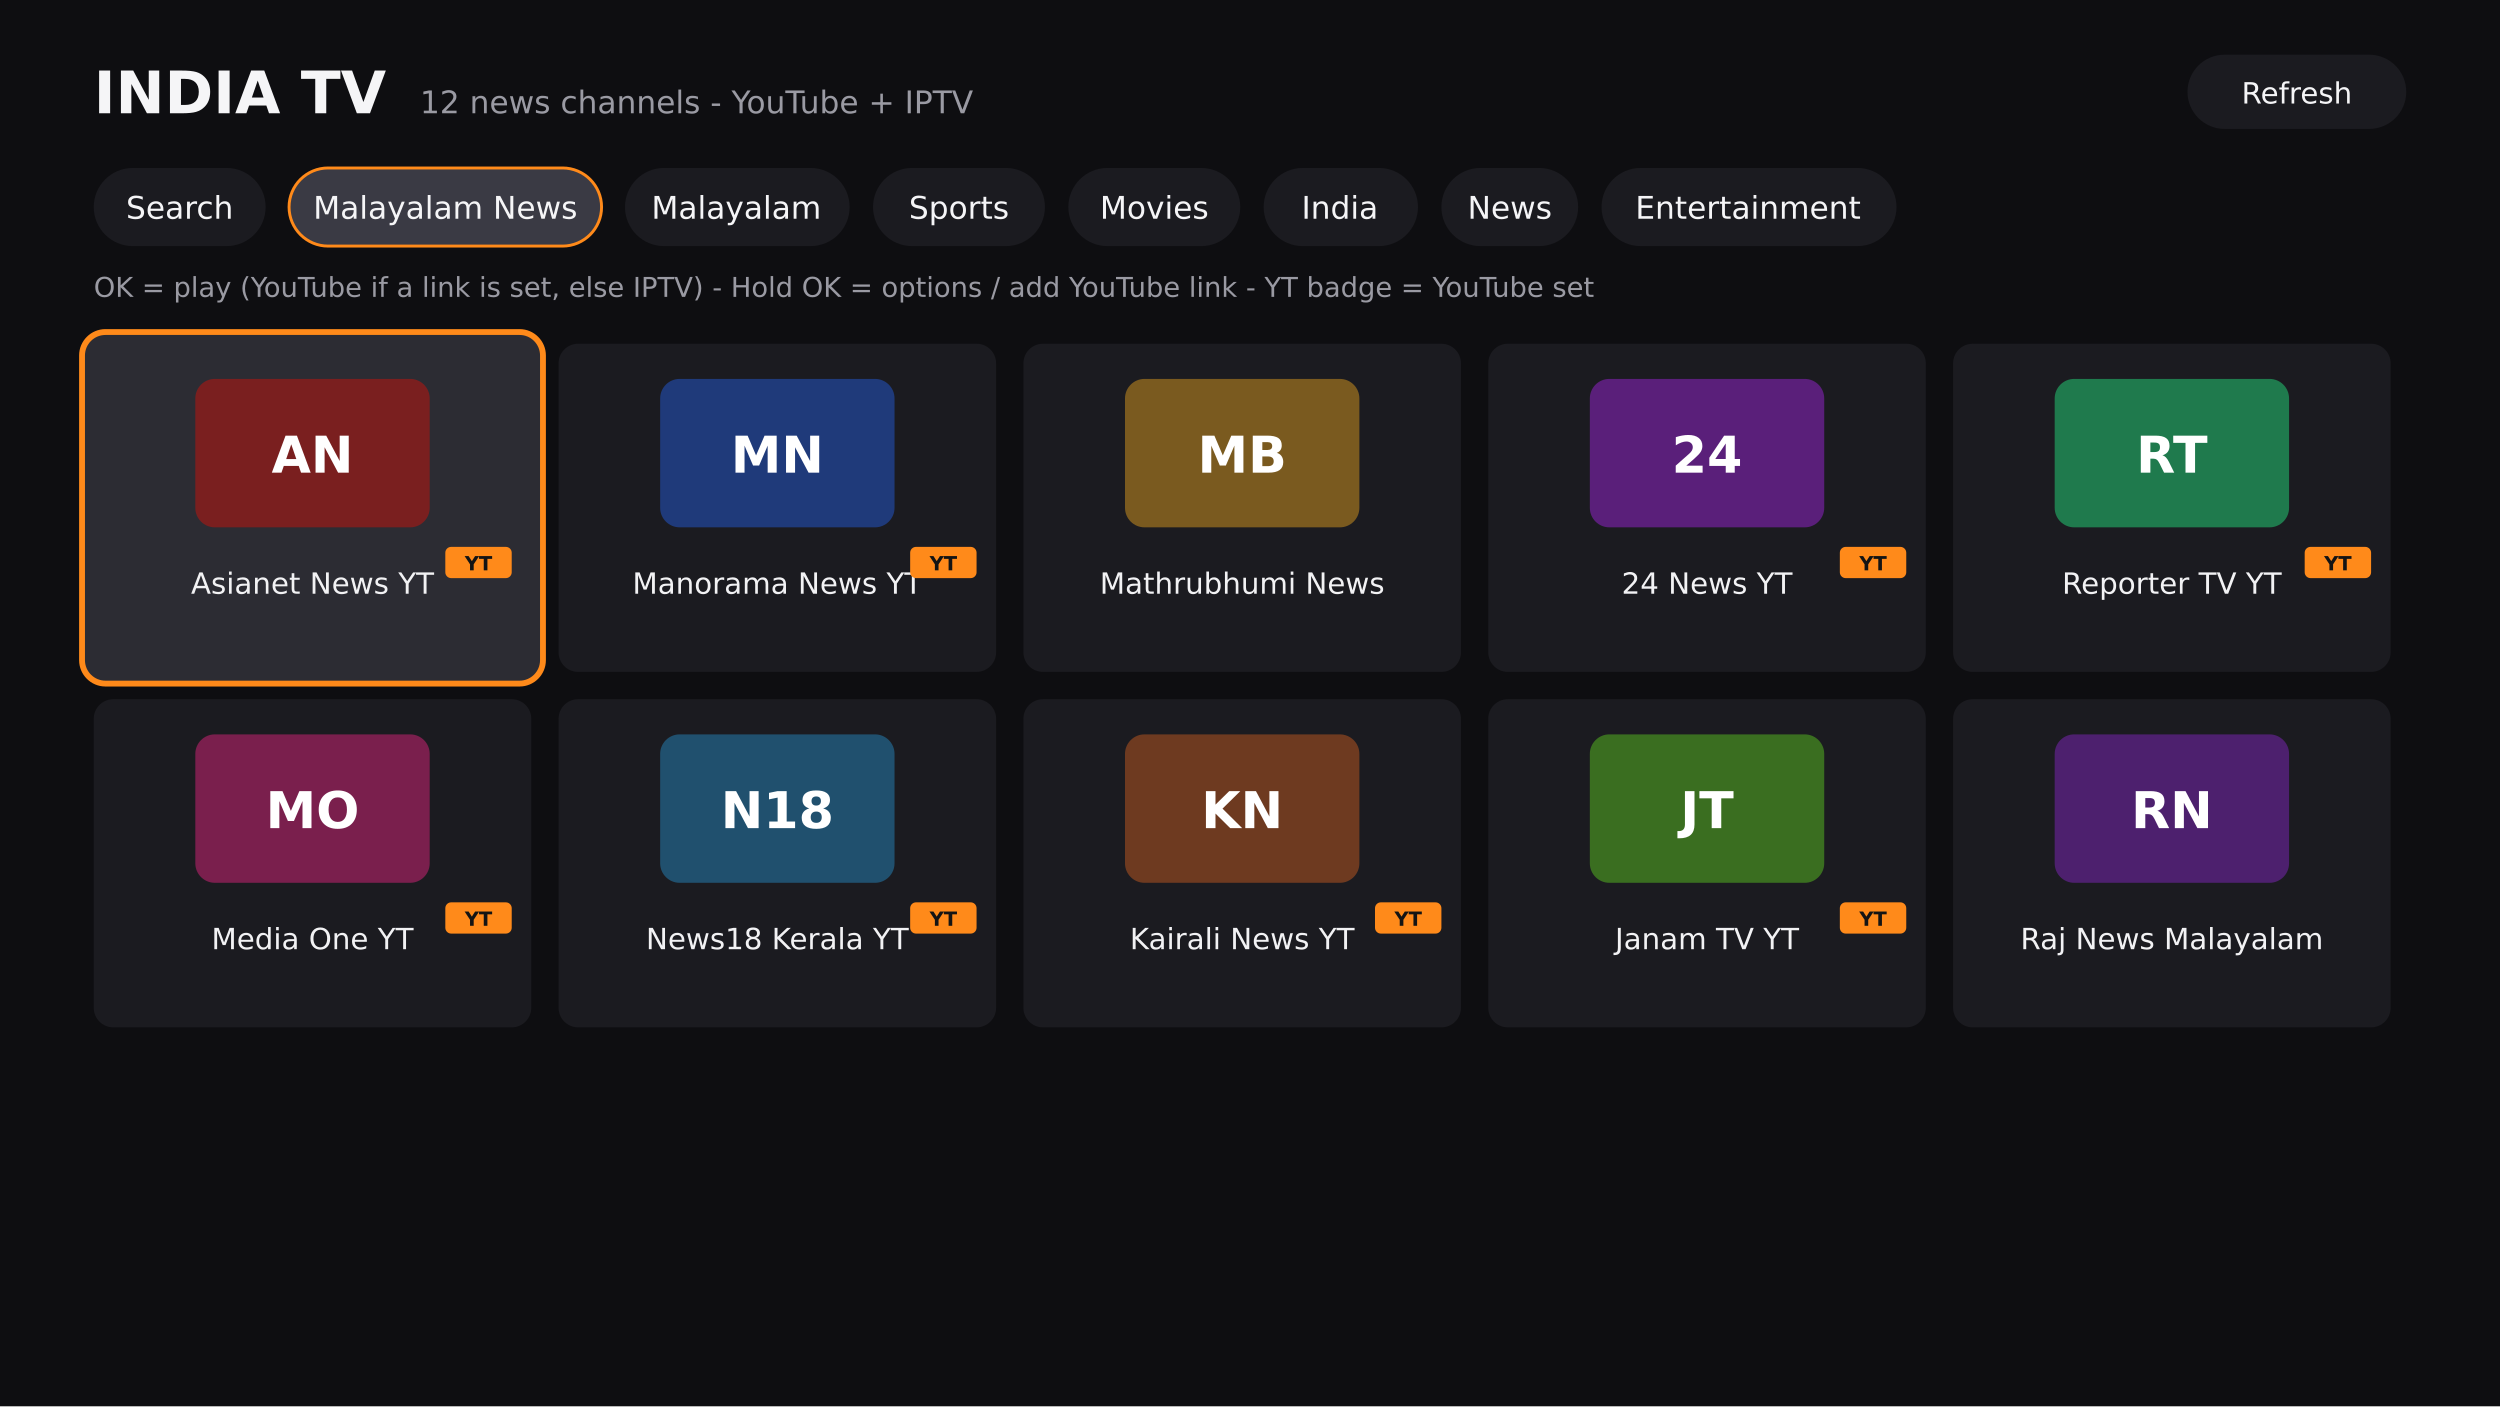
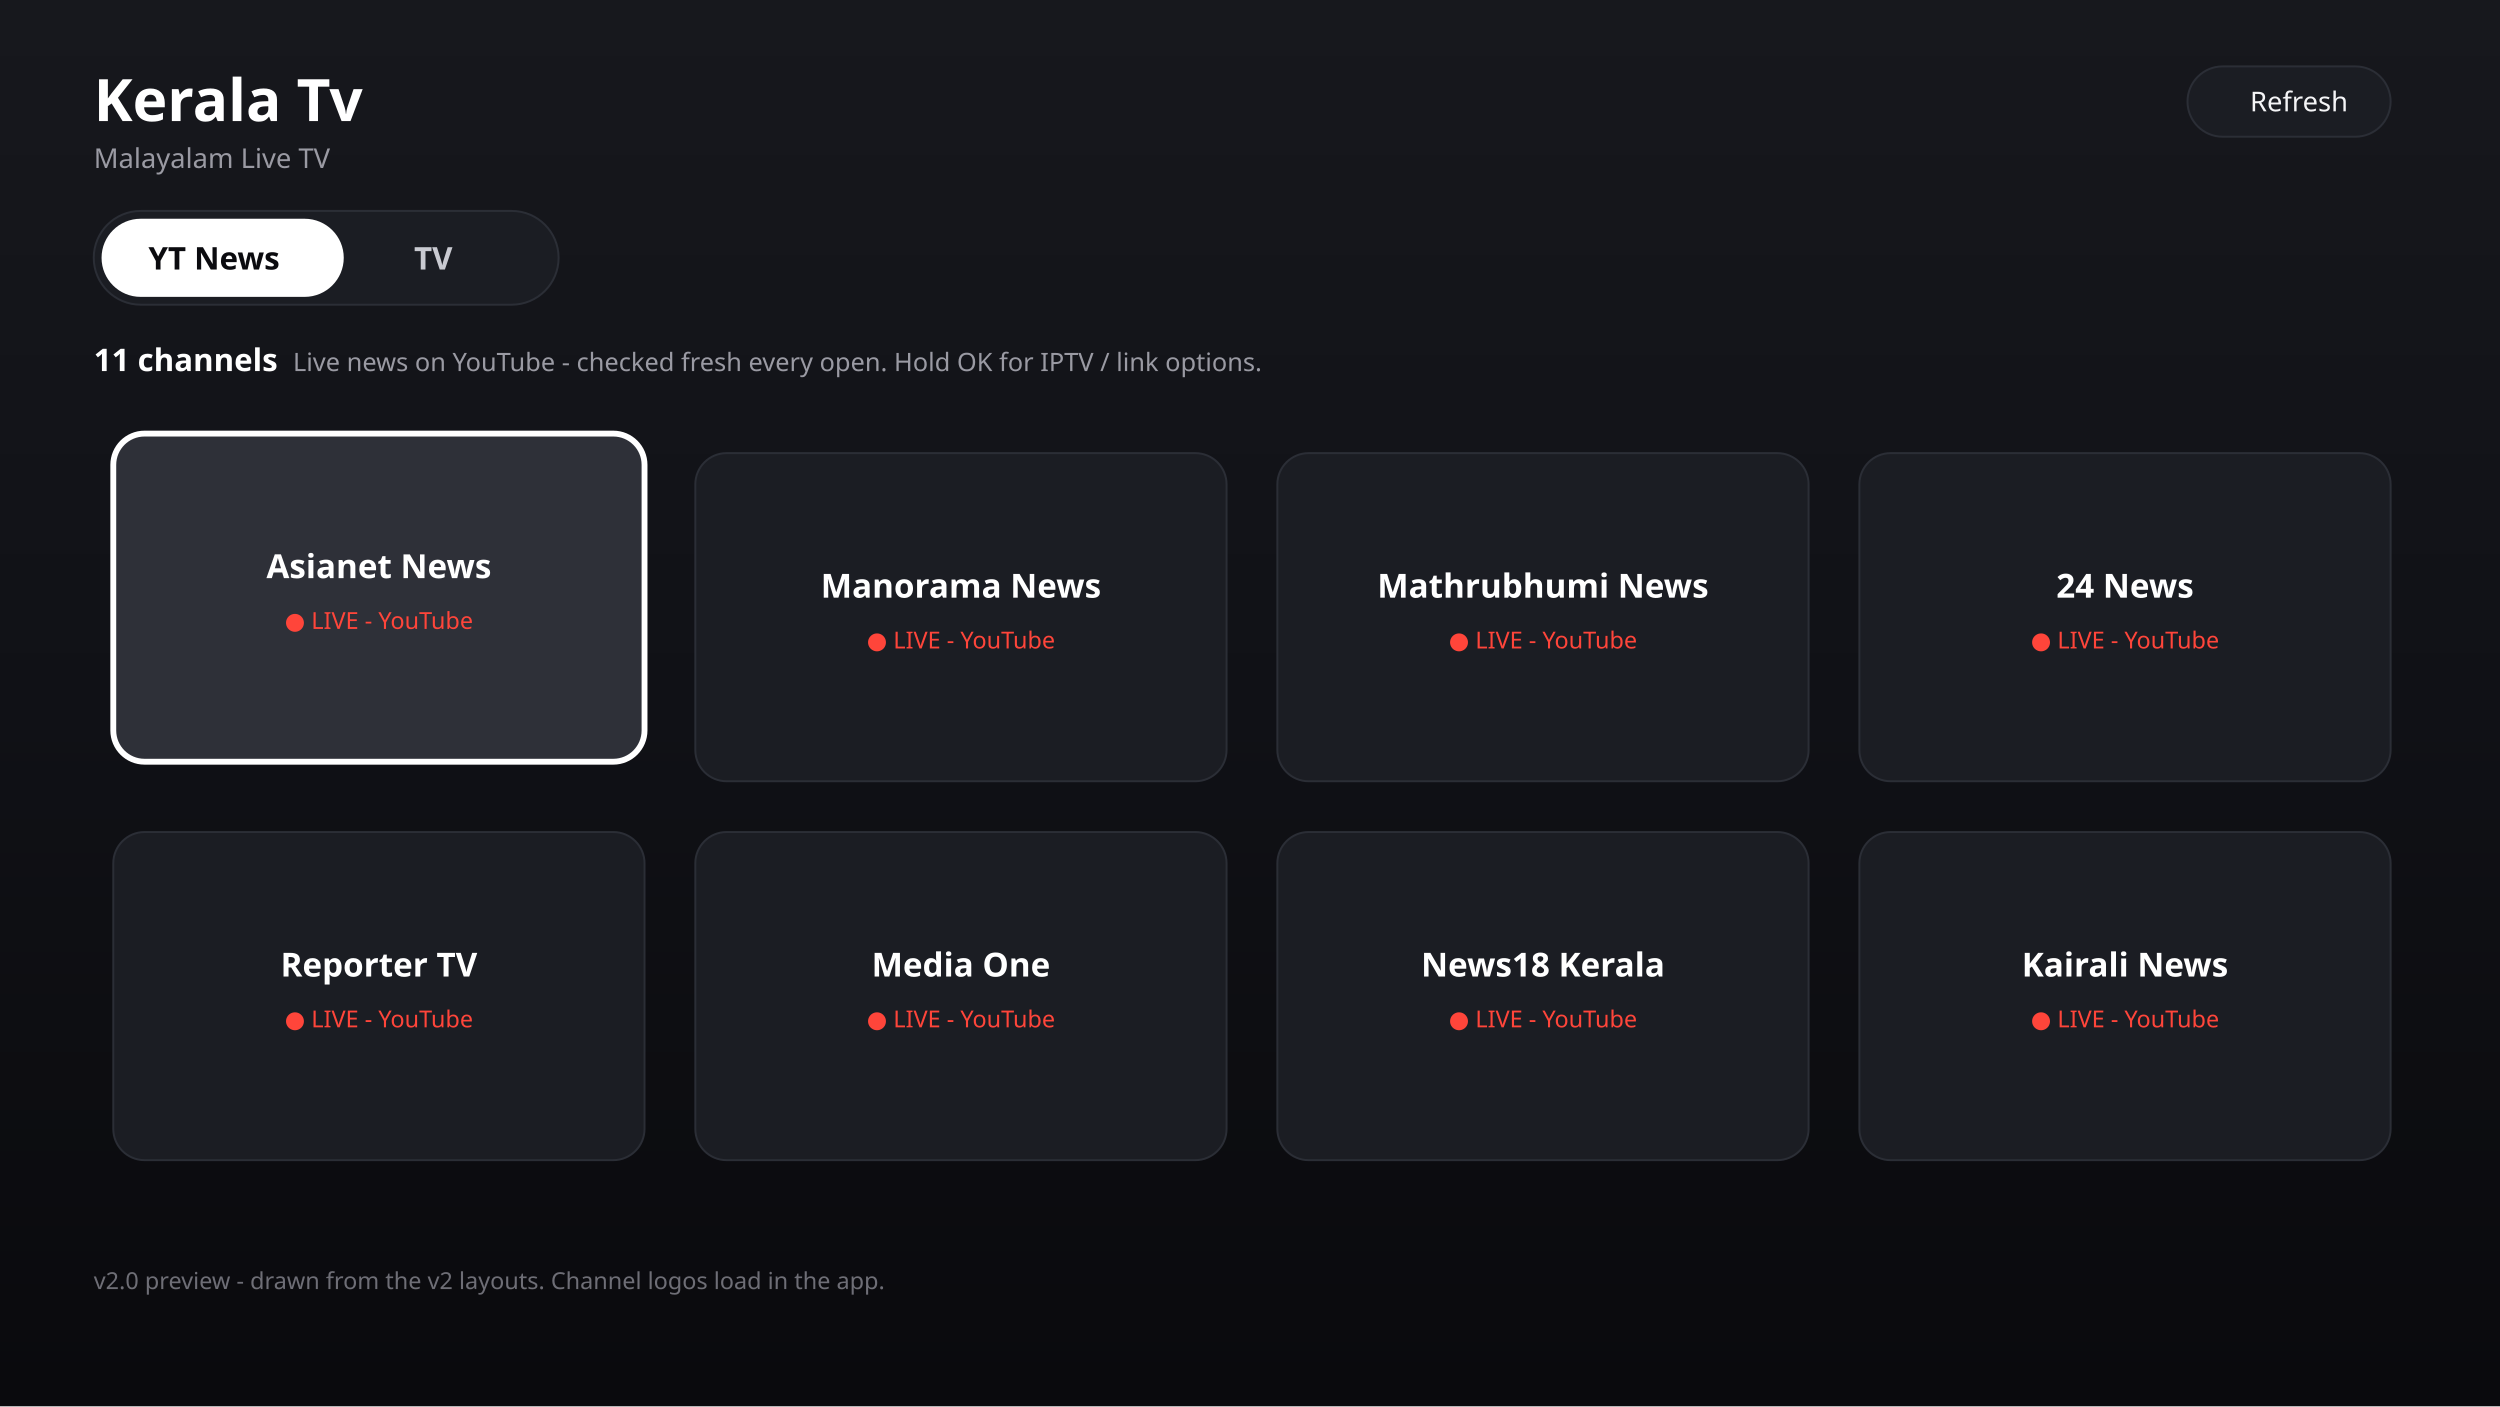
<svg xmlns="http://www.w3.org/2000/svg" width="1280" height="720" viewBox="0 0 1280 720">
-   <rect width="1280" height="720" fill="#0E0E11" />
-   <text x="48" y="58" font-family="DejaVu Sans, Arial" font-size="30" font-weight="bold" fill="#F5F5F7">INDIA TV</text>
-   <text x="215" y="58" font-family="DejaVu Sans, Arial" font-size="16" fill="#9A9AA3">12 news channels - YouTube + IPTV</text>
-   <g>
-     <rect x="1120" y="28" width="112" height="38" rx="19" fill="#1B1B20" />
-     <text x="1176" y="53" text-anchor="middle" font-family="DejaVu Sans, Arial" font-size="15" fill="#F5F5F7">Refresh</text>
+   <defs>
+     <linearGradient id="bg" x1="0" y1="0" x2="0" y2="1">
+       <stop offset="0" stop-color="#17181D" />
+       <stop offset="0.5" stop-color="#101116" />
+       <stop offset="1" stop-color="#0A0A0D" />
+     </linearGradient>
+   </defs>
+   <rect width="1280" height="720" fill="url(#bg)" />
+   <text x="48" y="62" font-family="sans-serif" font-size="30" font-weight="bold" fill="#FFFFFF">Kerala Tv</text>
+   <text x="48" y="86" font-family="sans-serif" font-size="14" fill="#9A9AA3">Malayalam Live TV</text>
+   <rect x="1120" y="34" width="104" height="36" rx="18" fill="#1B1D23" stroke="#2B2E36" />
+   <text x="1152" y="57" font-family="sans-serif" font-size="14" fill="#F5F5F7">Refresh</text>
+   <rect x="48" y="108" width="238" height="48" rx="24" fill="#1B1D23" stroke="#2B2E36" />
+   <rect x="52" y="112" width="124" height="40" rx="20" fill="#FFFFFF" />
+   <text x="76" y="138" font-family="sans-serif" font-size="16" font-weight="bold" fill="#0B0B0F">YT News</text>
+   <text x="212" y="138" font-family="sans-serif" font-size="16" font-weight="bold" fill="#C9CAD1">TV</text>
+   <text x="48" y="190" font-family="sans-serif" font-size="16" font-weight="bold" fill="#FFFFFF">11 channels</text>
+   <text x="150" y="190" font-family="sans-serif" font-size="13" fill="#9A9AA3">Live news on YouTube - checked fresh every open. Hold OK for IPTV / link options.</text>
+   <g font-family="sans-serif">
+     <rect x="58" y="222" width="272" height="168" rx="16" fill="#2E3038" stroke="#FFFFFF" stroke-width="3" />
+     <text x="194" y="296" font-size="17" font-weight="bold" fill="#FFFFFF" text-anchor="middle">Asianet News</text>
+     <text x="194" y="322" font-size="12" fill="#FF453A" text-anchor="middle">● LIVE  -  YouTube</text>
+     <rect x="356" y="232" width="272" height="168" rx="16" fill="#1B1D23" stroke="#2B2E36" />
+     <text x="492" y="306" font-size="17" font-weight="bold" fill="#FFFFFF" text-anchor="middle">Manorama News</text>
+     <text x="492" y="332" font-size="12" fill="#FF453A" text-anchor="middle">● LIVE  -  YouTube</text>
+     <rect x="654" y="232" width="272" height="168" rx="16" fill="#1B1D23" stroke="#2B2E36" />
+     <text x="790" y="306" font-size="17" font-weight="bold" fill="#FFFFFF" text-anchor="middle">Mathrubhumi News</text>
+     <text x="790" y="332" font-size="12" fill="#FF453A" text-anchor="middle">● LIVE  -  YouTube</text>
+     <rect x="952" y="232" width="272" height="168" rx="16" fill="#1B1D23" stroke="#2B2E36" />
+     <text x="1088" y="306" font-size="17" font-weight="bold" fill="#FFFFFF" text-anchor="middle">24 News</text>
+     <text x="1088" y="332" font-size="12" fill="#FF453A" text-anchor="middle">● LIVE  -  YouTube</text>
+     <rect x="58" y="426" width="272" height="168" rx="16" fill="#1B1D23" stroke="#2B2E36" />
+     <text x="194" y="500" font-size="17" font-weight="bold" fill="#FFFFFF" text-anchor="middle">Reporter TV</text>
+     <text x="194" y="526" font-size="12" fill="#FF453A" text-anchor="middle">● LIVE  -  YouTube</text>
+     <rect x="356" y="426" width="272" height="168" rx="16" fill="#1B1D23" stroke="#2B2E36" />
+     <text x="492" y="500" font-size="17" font-weight="bold" fill="#FFFFFF" text-anchor="middle">Media One</text>
+     <text x="492" y="526" font-size="12" fill="#FF453A" text-anchor="middle">● LIVE  -  YouTube</text>
+     <rect x="654" y="426" width="272" height="168" rx="16" fill="#1B1D23" stroke="#2B2E36" />
+     <text x="790" y="500" font-size="17" font-weight="bold" fill="#FFFFFF" text-anchor="middle">News18 Kerala</text>
+     <text x="790" y="526" font-size="12" fill="#FF453A" text-anchor="middle">● LIVE  -  YouTube</text>
+     <rect x="952" y="426" width="272" height="168" rx="16" fill="#1B1D23" stroke="#2B2E36" />
+     <text x="1088" y="500" font-size="17" font-weight="bold" fill="#FFFFFF" text-anchor="middle">Kairali News</text>
+     <text x="1088" y="526" font-size="12" fill="#FF453A" text-anchor="middle">● LIVE  -  YouTube</text>
  </g>
-   <rect x="48" y="86" width="88" height="40" rx="20" fill="#1B1B20" />
-   <text x="92" y="112" text-anchor="middle" font-family="DejaVu Sans, Arial" font-size="16" fill="#F5F5F7">Search</text>
-   <rect x="148" y="86" width="160" height="40" rx="20" fill="#3A3A44" stroke="#FF8A1A" stroke-width="1.5" />
-   <text x="228" y="112" text-anchor="middle" font-family="DejaVu Sans, Arial" font-size="16" fill="#F5F5F7">Malayalam News</text>
-   <rect x="320" y="86" width="115" height="40" rx="20" fill="#1B1B20" />
-   <text x="377" y="112" text-anchor="middle" font-family="DejaVu Sans, Arial" font-size="16" fill="#F5F5F7">Malayalam</text>
-   <rect x="447" y="86" width="88" height="40" rx="20" fill="#1B1B20" />
-   <text x="491" y="112" text-anchor="middle" font-family="DejaVu Sans, Arial" font-size="16" fill="#F5F5F7">Sports</text>
-   <rect x="547" y="86" width="88" height="40" rx="20" fill="#1B1B20" />
-   <text x="591" y="112" text-anchor="middle" font-family="DejaVu Sans, Arial" font-size="16" fill="#F5F5F7">Movies</text>
-   <rect x="647" y="86" width="79" height="40" rx="20" fill="#1B1B20" />
-   <text x="686" y="112" text-anchor="middle" font-family="DejaVu Sans, Arial" font-size="16" fill="#F5F5F7">India</text>
-   <rect x="738" y="86" width="70" height="40" rx="20" fill="#1B1B20" />
-   <text x="773" y="112" text-anchor="middle" font-family="DejaVu Sans, Arial" font-size="16" fill="#F5F5F7">News</text>
-   <rect x="820" y="86" width="151" height="40" rx="20" fill="#1B1B20" />
-   <text x="895" y="112" text-anchor="middle" font-family="DejaVu Sans, Arial" font-size="16" fill="#F5F5F7">Entertainment</text>
-   <text x="48" y="152" font-family="DejaVu Sans, Arial" font-size="14" fill="#9A9AA3">OK = play (YouTube if a link is set, else IPTV) - Hold OK = options / add YouTube link - YT badge = YouTube set</text>
-   <rect x="42" y="170" width="236" height="180" rx="12" fill="#2C2C33" stroke="#FF8A1A" stroke-width="3" />
-   <rect x="100" y="194" width="120" height="76" rx="10" fill="#7A1F1F" />
-   <text x="160" y="242" text-anchor="middle" font-family="DejaVu Sans, Arial" font-size="26" font-weight="bold" fill="#FFFFFF">AN</text>
-   <text x="160" y="304" text-anchor="middle" font-family="DejaVu Sans, Arial" font-size="15" fill="#F2F2F4">Asianet News  YT</text>
-   <g>
-     <rect x="228" y="280" width="34" height="16" rx="3" fill="#FF8A1A" />
-     <text x="245" y="292" text-anchor="middle" font-family="DejaVu Sans, Arial" font-size="10" font-weight="bold" fill="#141414">YT</text>
-   </g>
-   <rect x="286" y="176" width="224" height="168" rx="10" fill="#1B1B20" />
-   <rect x="338" y="194" width="120" height="76" rx="10" fill="#1F3A7A" />
-   <text x="398" y="242" text-anchor="middle" font-family="DejaVu Sans, Arial" font-size="26" font-weight="bold" fill="#FFFFFF">MN</text>
-   <text x="398" y="304" text-anchor="middle" font-family="DejaVu Sans, Arial" font-size="15" fill="#F2F2F4">Manorama News  YT</text>
-   <g>
-     <rect x="466" y="280" width="34" height="16" rx="3" fill="#FF8A1A" />
-     <text x="483" y="292" text-anchor="middle" font-family="DejaVu Sans, Arial" font-size="10" font-weight="bold" fill="#141414">YT</text>
-   </g>
-   <rect x="524" y="176" width="224" height="168" rx="10" fill="#1B1B20" />
-   <rect x="576" y="194" width="120" height="76" rx="10" fill="#7A5A1F" />
-   <text x="636" y="242" text-anchor="middle" font-family="DejaVu Sans, Arial" font-size="26" font-weight="bold" fill="#FFFFFF">MB</text>
-   <text x="636" y="304" text-anchor="middle" font-family="DejaVu Sans, Arial" font-size="15" fill="#F2F2F4">Mathrubhumi News</text>
-   <rect x="762" y="176" width="224" height="168" rx="10" fill="#1B1B20" />
-   <rect x="814" y="194" width="120" height="76" rx="10" fill="#5A1F7A" />
-   <text x="874" y="242" text-anchor="middle" font-family="DejaVu Sans, Arial" font-size="26" font-weight="bold" fill="#FFFFFF">24</text>
-   <text x="874" y="304" text-anchor="middle" font-family="DejaVu Sans, Arial" font-size="15" fill="#F2F2F4">24 News  YT</text>
-   <g>
-     <rect x="942" y="280" width="34" height="16" rx="3" fill="#FF8A1A" />
-     <text x="959" y="292" text-anchor="middle" font-family="DejaVu Sans, Arial" font-size="10" font-weight="bold" fill="#141414">YT</text>
-   </g>
-   <rect x="1000" y="176" width="224" height="168" rx="10" fill="#1B1B20" />
-   <rect x="1052" y="194" width="120" height="76" rx="10" fill="#1F7A4D" />
-   <text x="1112" y="242" text-anchor="middle" font-family="DejaVu Sans, Arial" font-size="26" font-weight="bold" fill="#FFFFFF">RT</text>
-   <text x="1112" y="304" text-anchor="middle" font-family="DejaVu Sans, Arial" font-size="15" fill="#F2F2F4">Reporter TV  YT</text>
-   <g>
-     <rect x="1180" y="280" width="34" height="16" rx="3" fill="#FF8A1A" />
-     <text x="1197" y="292" text-anchor="middle" font-family="DejaVu Sans, Arial" font-size="10" font-weight="bold" fill="#141414">YT</text>
-   </g>
-   <rect x="48" y="358" width="224" height="168" rx="10" fill="#1B1B20" />
-   <rect x="100" y="376" width="120" height="76" rx="10" fill="#7A1F4D" />
-   <text x="160" y="424" text-anchor="middle" font-family="DejaVu Sans, Arial" font-size="26" font-weight="bold" fill="#FFFFFF">MO</text>
-   <text x="160" y="486" text-anchor="middle" font-family="DejaVu Sans, Arial" font-size="15" fill="#F2F2F4">Media One  YT</text>
-   <g>
-     <rect x="228" y="462" width="34" height="16" rx="3" fill="#FF8A1A" />
-     <text x="245" y="474" text-anchor="middle" font-family="DejaVu Sans, Arial" font-size="10" font-weight="bold" fill="#141414">YT</text>
-   </g>
-   <rect x="286" y="358" width="224" height="168" rx="10" fill="#1B1B20" />
-   <rect x="338" y="376" width="120" height="76" rx="10" fill="#20506E" />
-   <text x="398" y="424" text-anchor="middle" font-family="DejaVu Sans, Arial" font-size="26" font-weight="bold" fill="#FFFFFF">N18</text>
-   <text x="398" y="486" text-anchor="middle" font-family="DejaVu Sans, Arial" font-size="15" fill="#F2F2F4">News18 Kerala  YT</text>
-   <g>
-     <rect x="466" y="462" width="34" height="16" rx="3" fill="#FF8A1A" />
-     <text x="483" y="474" text-anchor="middle" font-family="DejaVu Sans, Arial" font-size="10" font-weight="bold" fill="#141414">YT</text>
-   </g>
-   <rect x="524" y="358" width="224" height="168" rx="10" fill="#1B1B20" />
-   <rect x="576" y="376" width="120" height="76" rx="10" fill="#6E3A20" />
-   <text x="636" y="424" text-anchor="middle" font-family="DejaVu Sans, Arial" font-size="26" font-weight="bold" fill="#FFFFFF">KN</text>
-   <text x="636" y="486" text-anchor="middle" font-family="DejaVu Sans, Arial" font-size="15" fill="#F2F2F4">Kairali News  YT</text>
-   <g>
-     <rect x="704" y="462" width="34" height="16" rx="3" fill="#FF8A1A" />
-     <text x="721" y="474" text-anchor="middle" font-family="DejaVu Sans, Arial" font-size="10" font-weight="bold" fill="#141414">YT</text>
-   </g>
-   <rect x="762" y="358" width="224" height="168" rx="10" fill="#1B1B20" />
-   <rect x="814" y="376" width="120" height="76" rx="10" fill="#3A6E20" />
-   <text x="874" y="424" text-anchor="middle" font-family="DejaVu Sans, Arial" font-size="26" font-weight="bold" fill="#FFFFFF">JT</text>
-   <text x="874" y="486" text-anchor="middle" font-family="DejaVu Sans, Arial" font-size="15" fill="#F2F2F4">Janam TV  YT</text>
-   <g>
-     <rect x="942" y="462" width="34" height="16" rx="3" fill="#FF8A1A" />
-     <text x="959" y="474" text-anchor="middle" font-family="DejaVu Sans, Arial" font-size="10" font-weight="bold" fill="#141414">YT</text>
-   </g>
-   <rect x="1000" y="358" width="224" height="168" rx="10" fill="#1B1B20" />
-   <rect x="1052" y="376" width="120" height="76" rx="10" fill="#4D206E" />
-   <text x="1112" y="424" text-anchor="middle" font-family="DejaVu Sans, Arial" font-size="26" font-weight="bold" fill="#FFFFFF">RN</text>
-   <text x="1112" y="486" text-anchor="middle" font-family="DejaVu Sans, Arial" font-size="15" fill="#F2F2F4">Raj News Malayalam</text>
+   <text x="48" y="660" font-family="sans-serif" font-size="12" fill="#6E6E76">v2.0 preview - drawn from the v2 layouts. Channel logos load in the app.</text>
</svg>
